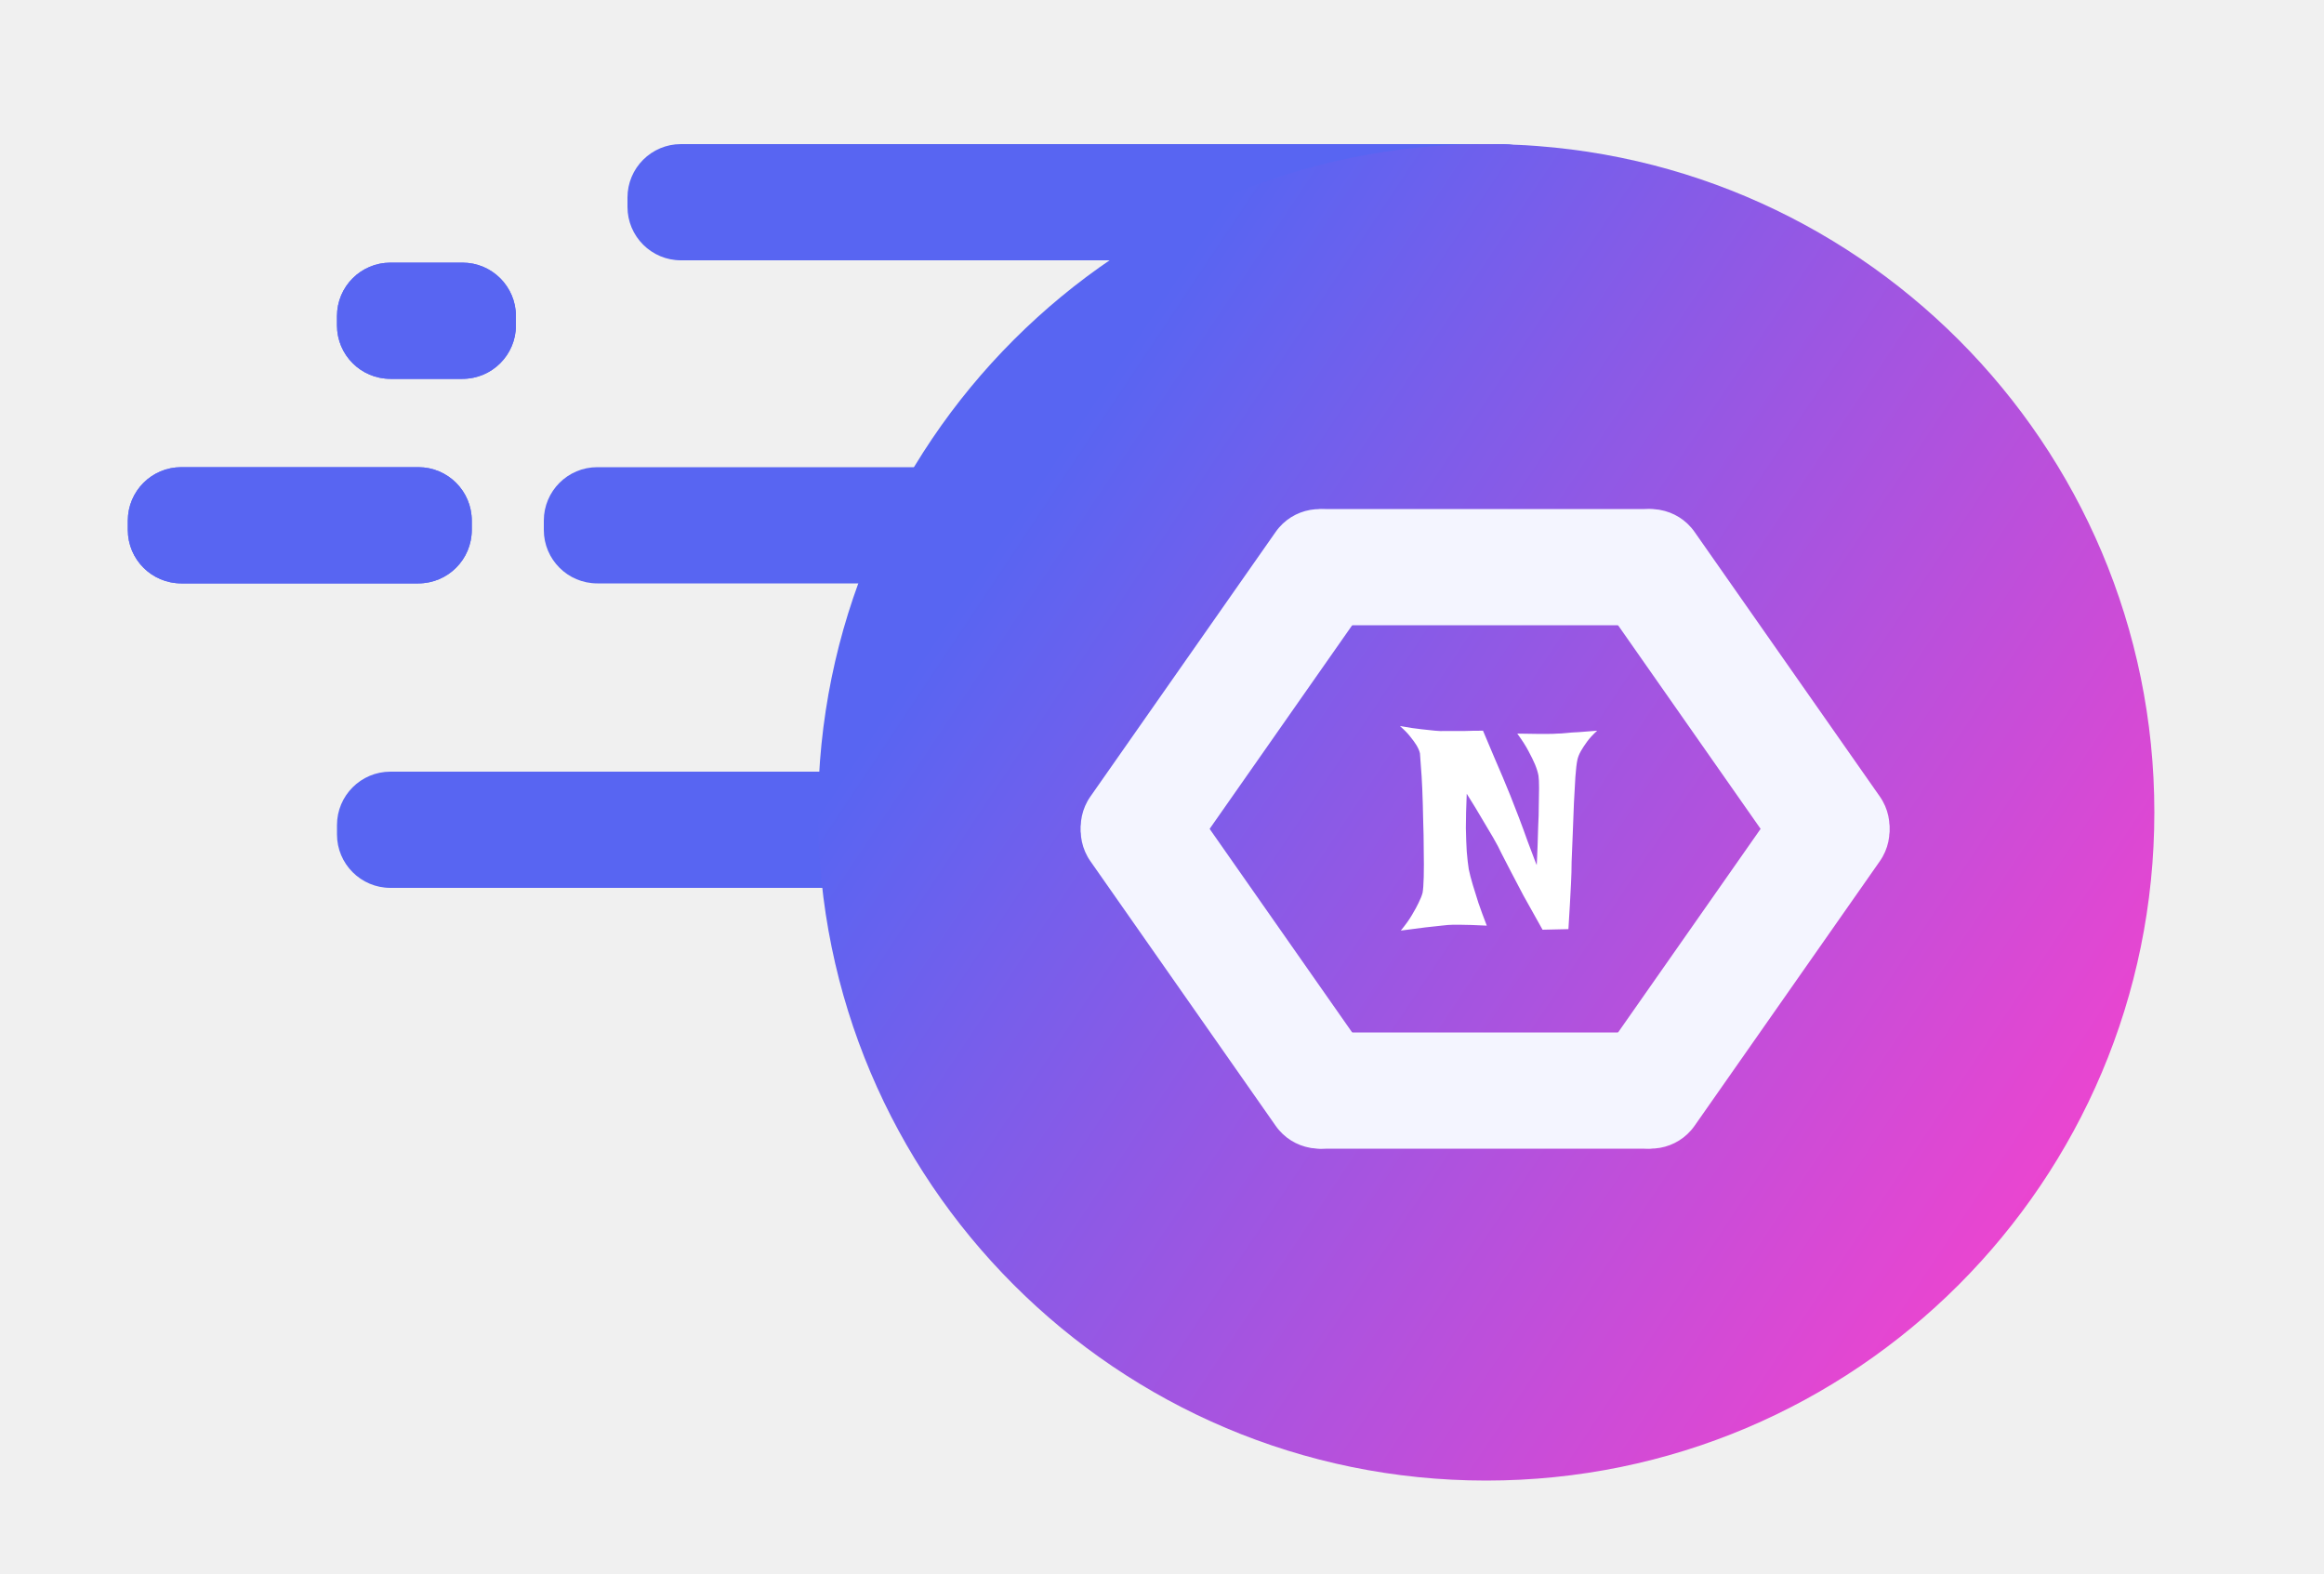
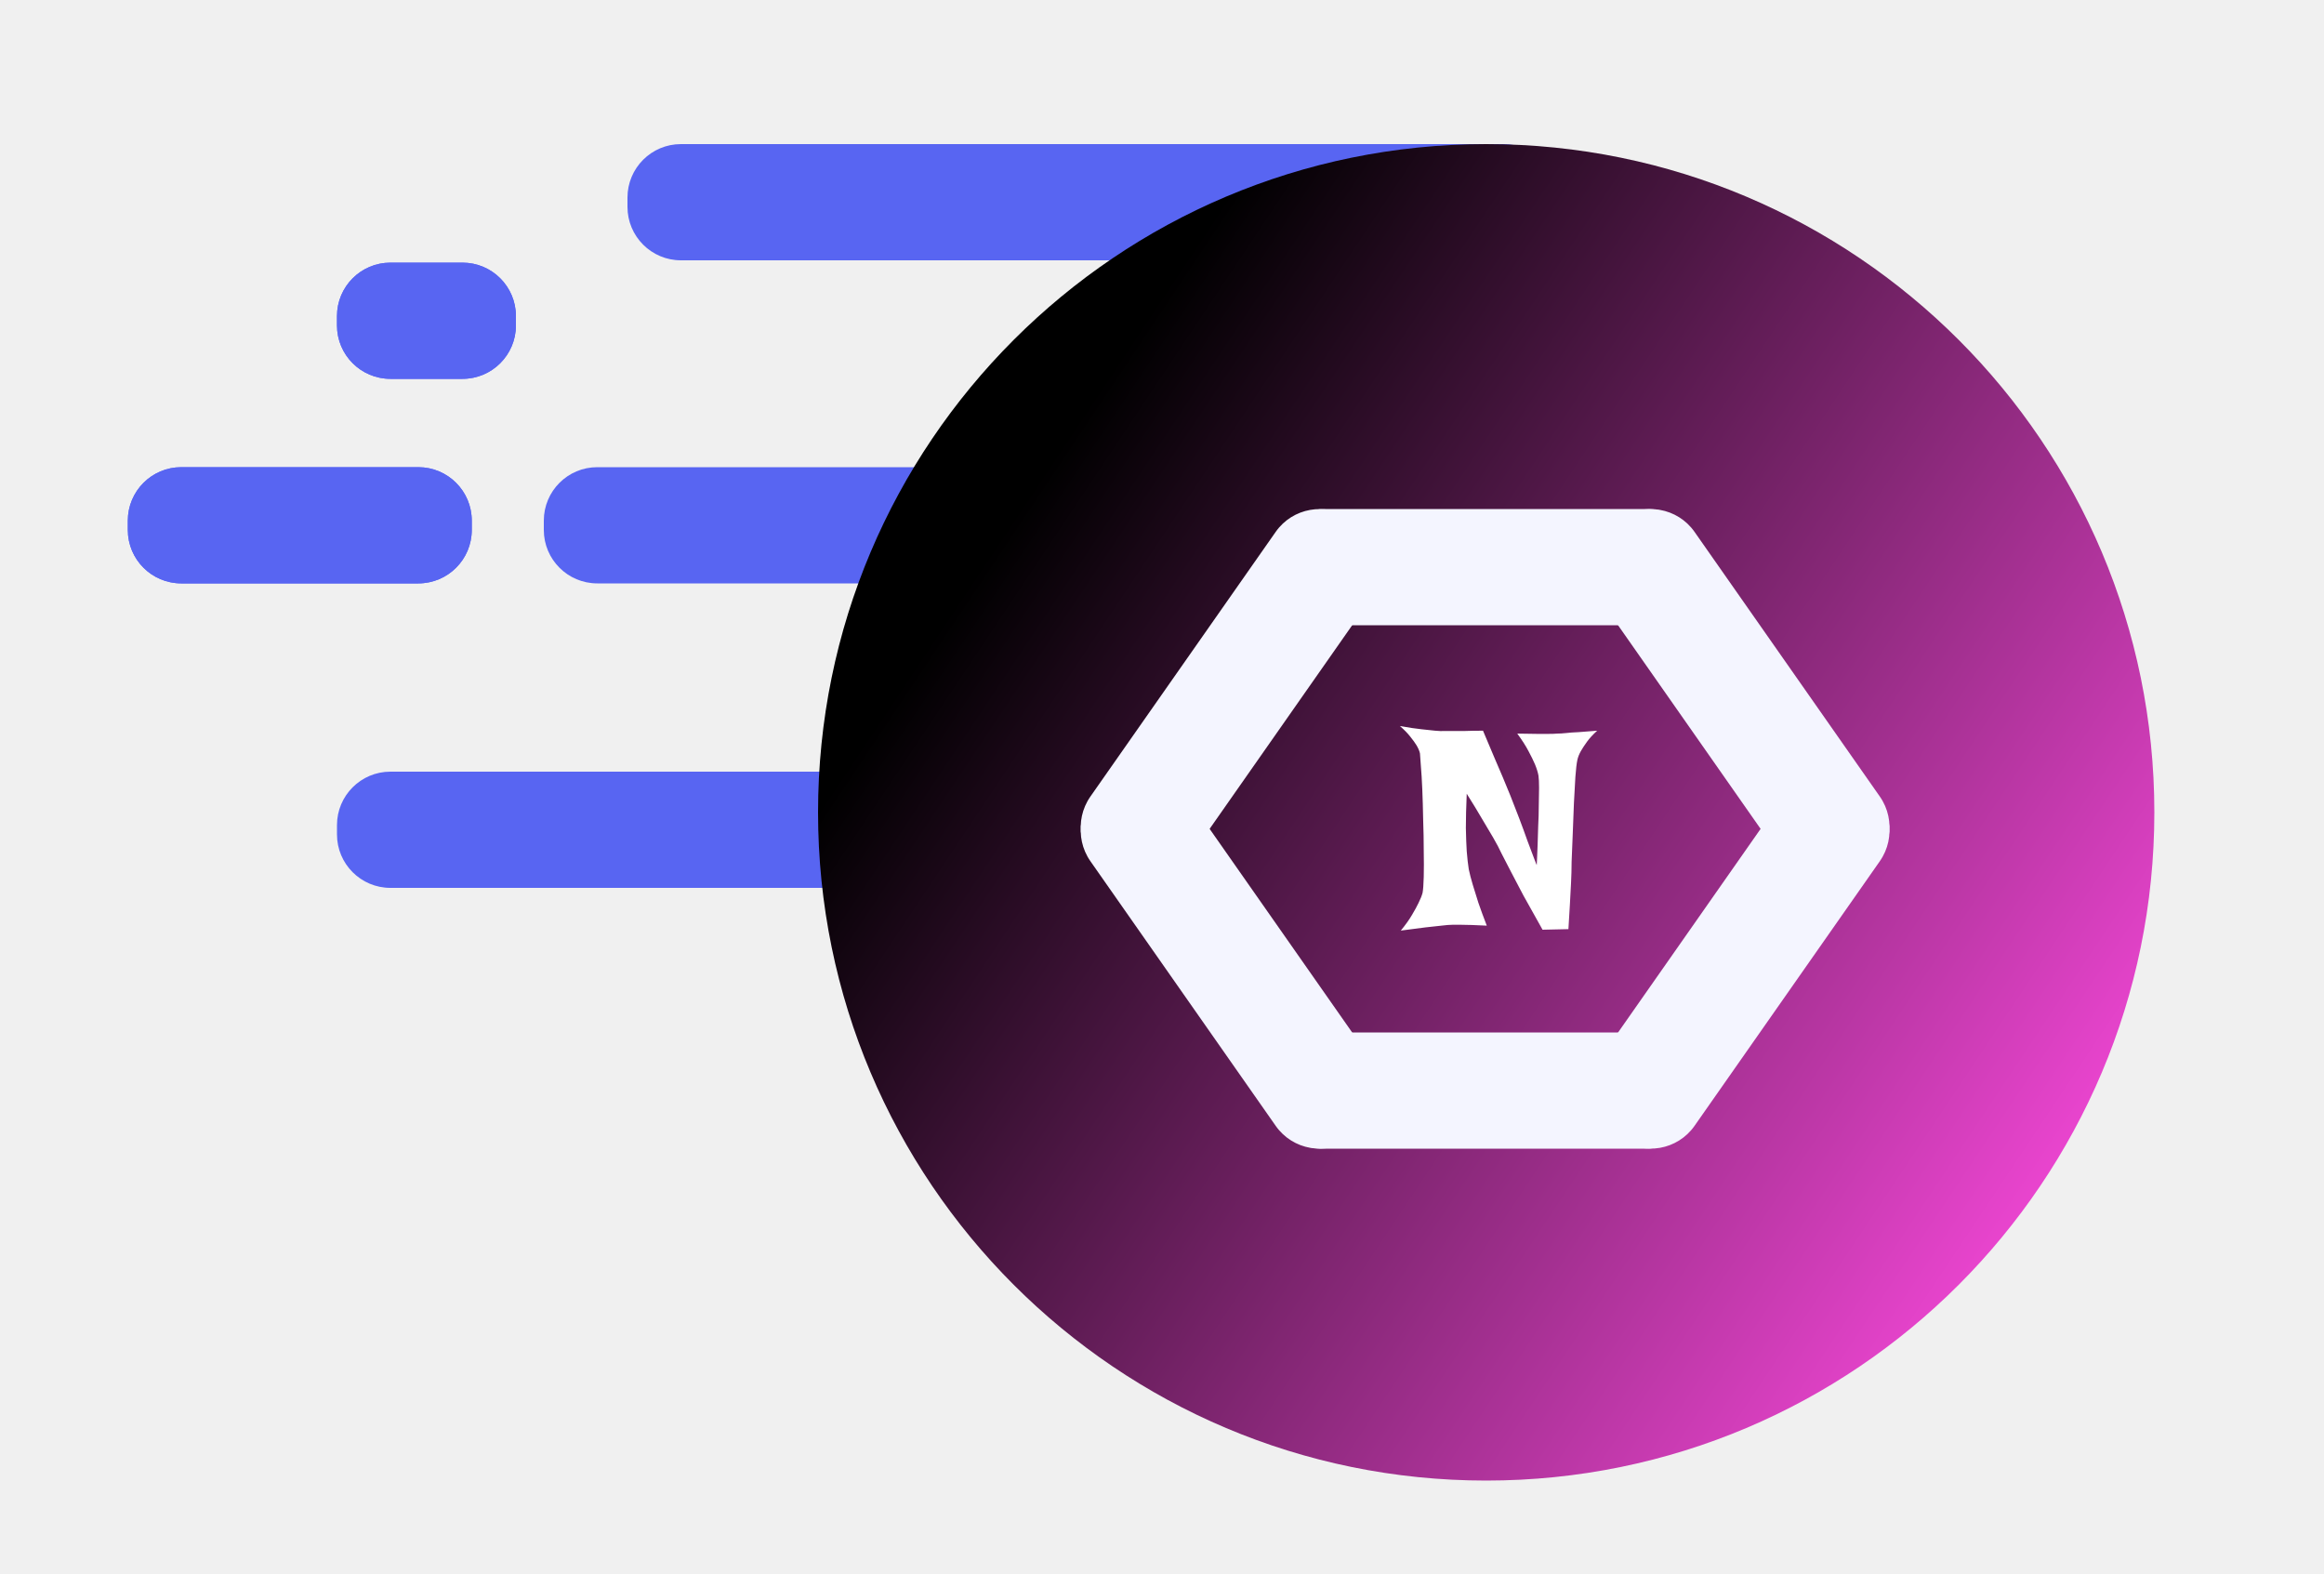
<svg xmlns="http://www.w3.org/2000/svg" width="1000" height="677" viewBox="0 0 1000 677" fill="none">
  <rect x="270" y="62" width="400" height="50" rx="23" fill="#5865F2" />
  <rect x="145" y="332" width="310" height="50" rx="23" fill="#5865F2" />
  <rect x="234" y="201" width="264" height="50" rx="23" fill="#5865F2" />
  <rect x="55" y="201" width="148" height="50" rx="23" fill="#5865F2" />
  <rect x="55" y="201" width="148" height="50" rx="23" fill="#5865F2" />
  <path d="M145 136C145 123.297 155.297 113 168 113H199C211.703 113 222 123.297 222 136V140C222 152.703 211.703 163 199 163H168C155.297 163 145 152.703 145 140V136Z" fill="#5865F2" />
  <path d="M145 136C145 123.297 155.297 113 168 113H199C211.703 113 222 123.297 222 136V140C222 152.703 211.703 163 199 163H168C155.297 163 145 152.703 145 140V136Z" fill="#5865F2" />
  <circle cx="639.5" cy="349.5" r="287.5" fill="url(#paint0_linear_1247_103)" />
  <rect x="547" y="219" width="185" height="50" rx="23" fill="#F4F5FF" />
  <rect x="715.958" y="210" width="185" height="50" rx="23" transform="rotate(55 715.958 210)" fill="#F4F5FF" />
  <rect x="456" y="361.543" width="185" height="50" rx="23" transform="rotate(-55 456 361.543)" fill="#F4F5FF" />
  <rect x="731.069" y="494.222" width="185" height="50" rx="23" transform="rotate(-180 731.069 494.222)" fill="#F4F5FF" />
  <rect x="562.112" y="503.222" width="185" height="50" rx="23" transform="rotate(-125 562.112 503.222)" fill="#F4F5FF" />
  <rect x="822.069" y="351.679" width="185" height="50" rx="23" transform="rotate(125 822.069 351.679)" fill="#F4F5FF" />
  <path d="M602.375 312.375C606.125 313.042 609.208 313.5 611.625 313.75C614.042 314 616 314.208 617.5 314.375C619.25 314.542 620.625 314.583 621.625 314.5H625.375C626.708 314.5 628.375 314.5 630.375 314.5C632.458 314.417 635.042 314.375 638.125 314.375C639.875 318.458 641.458 322.208 642.875 325.625C644.375 329.042 645.625 331.958 646.625 334.375C647.792 337.292 648.875 339.917 649.875 342.25C651.042 345.167 652.292 348.375 653.625 351.875C654.958 355.375 656.167 358.667 657.25 361.75C658.417 364.833 659.375 367.375 660.125 369.375C660.875 371.375 661.25 372.292 661.25 372.125C661.25 372.042 661.292 371.208 661.375 369.625C661.458 367.958 661.542 365.917 661.625 363.5C661.708 361 661.792 358.292 661.875 355.375C662.042 352.375 662.125 349.5 662.125 346.75C662.208 343.917 662.25 341.333 662.25 339C662.25 336.667 662.167 334.917 662 333.75C661.75 332.333 661.25 330.708 660.5 328.875C659.833 327.292 658.917 325.417 657.75 323.25C656.583 321 654.958 318.458 652.875 315.625C656.292 315.708 659.083 315.75 661.25 315.75C663.417 315.75 665.167 315.75 666.5 315.75C668 315.75 669.167 315.708 670 315.625C671.083 315.625 672.417 315.542 674 315.375C675.417 315.208 677.167 315.083 679.25 315C681.417 314.833 684.083 314.625 687.25 314.375C685.417 316.042 683.958 317.625 682.875 319.125C681.792 320.625 680.917 321.958 680.25 323.125C679.5 324.458 679 325.708 678.75 326.875C678.417 328.375 678.125 330.833 677.875 334.25C677.708 337.583 677.5 341.333 677.25 345.5C677.083 349.667 676.917 354 676.75 358.5C676.583 363 676.417 367.125 676.25 370.875C676.25 373.708 676.167 376.75 676 380C675.833 382.75 675.667 385.875 675.5 389.375C675.333 392.792 675.125 396.25 674.875 399.75L663.75 400C660.5 394.25 657.75 389.333 655.5 385.25C653.333 381.083 651.542 377.667 650.125 375C648.542 371.917 647.208 369.333 646.125 367.25C645.208 365.25 644 362.958 642.5 360.375C641.25 358.208 639.667 355.542 637.75 352.375C635.917 349.208 633.708 345.583 631.125 341.5C630.875 347.25 630.75 352.167 630.75 356.25C630.833 360.25 630.958 363.583 631.125 366.25C631.375 369.333 631.667 371.917 632 374C632.417 376 633 378.25 633.75 380.75C634.417 382.917 635.208 385.458 636.125 388.375C637.125 391.292 638.333 394.583 639.75 398.25C634.833 398 631.167 397.875 628.75 397.875H625C623.833 397.875 622.25 398 620.25 398.25C618.583 398.417 616.292 398.667 613.375 399C610.542 399.333 607 399.792 602.75 400.375C604.75 397.958 606.333 395.75 607.5 393.75C608.75 391.667 609.708 389.917 610.375 388.5C611.208 386.833 611.792 385.375 612.125 384.125C612.375 382.792 612.542 380.5 612.625 377.25C612.708 373.917 612.708 370.167 612.625 366C612.625 361.75 612.542 357.292 612.375 352.625C612.292 347.958 612.167 343.625 612 339.625C611.833 335.625 611.625 332.208 611.375 329.375C611.208 326.542 611.083 324.792 611 324.125C610.75 323.042 610.25 321.875 609.5 320.625C608.833 319.542 607.958 318.333 606.875 317C605.792 315.583 604.292 314.042 602.375 312.375Z" fill="white" />
  <defs>
    <linearGradient id="paint0_linear_1247_103" x1="444" y1="211" x2="886.5" y2="506" gradientUnits="userSpaceOnUse">
-       <stop stop-color="#5865F2" />
+       <stop stopColor="#5865F2" />
      <stop offset="1" stop-color="#EB45D0" />
    </linearGradient>
  </defs>
</svg>
